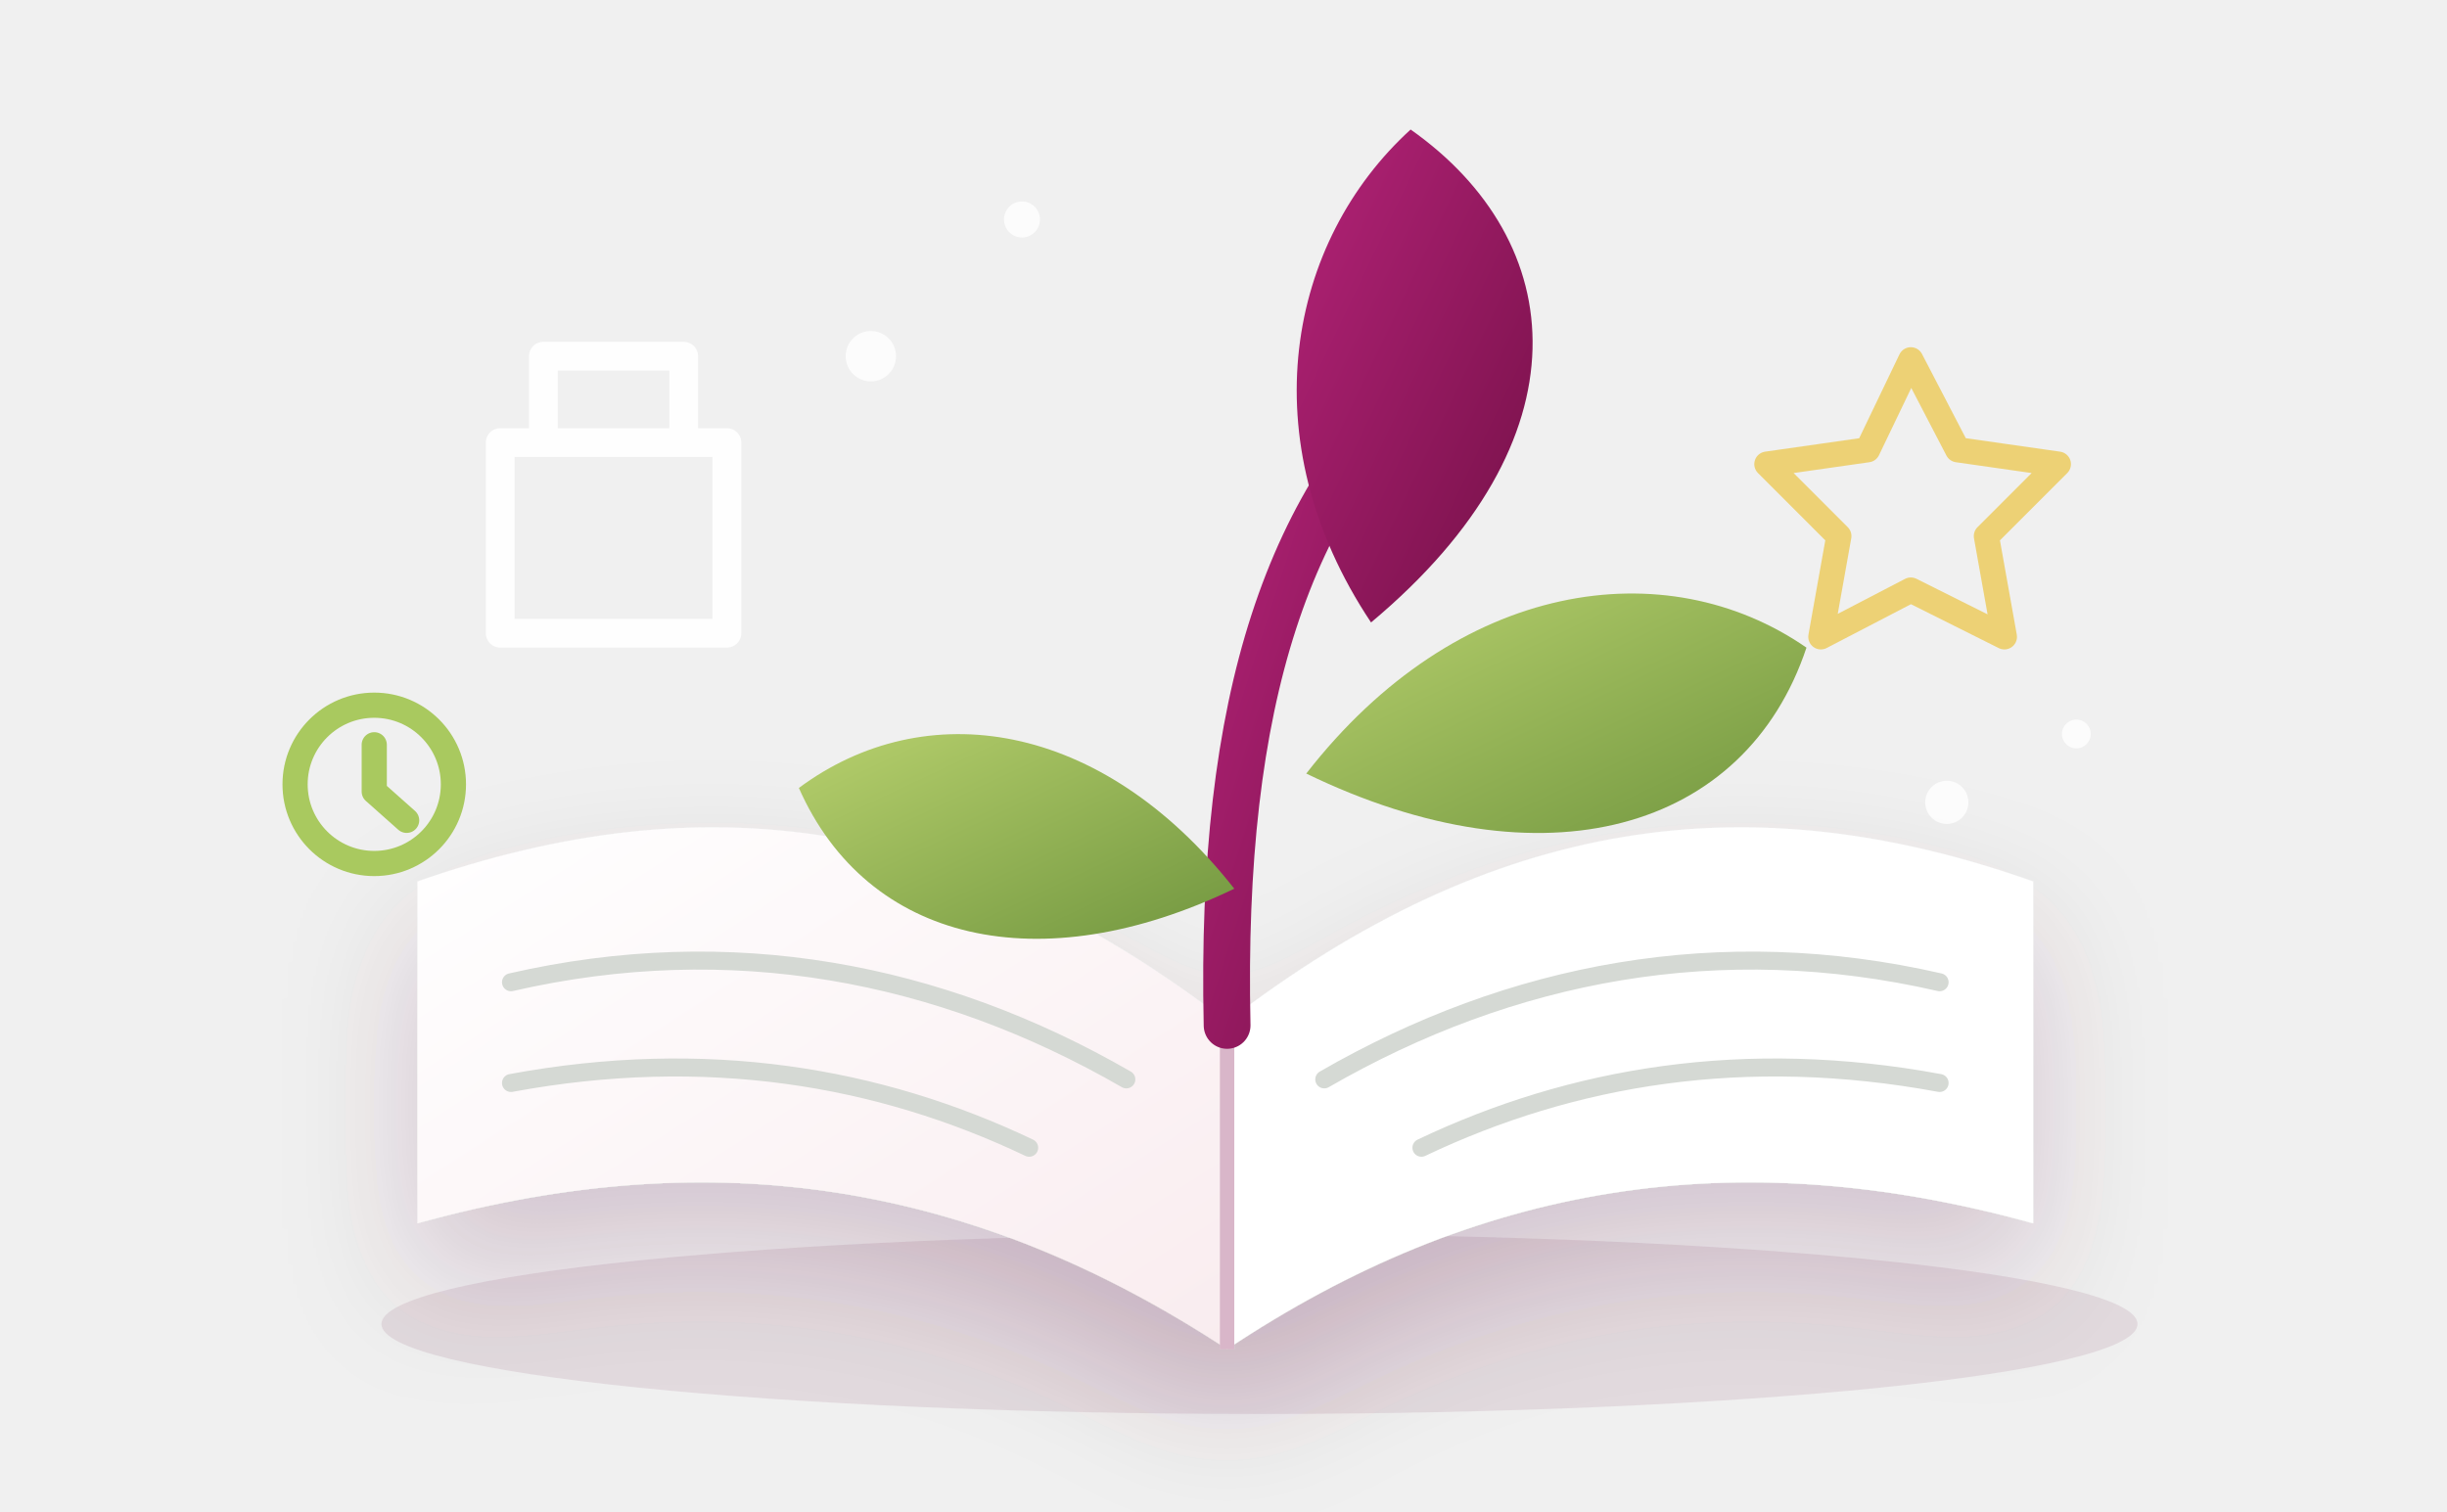
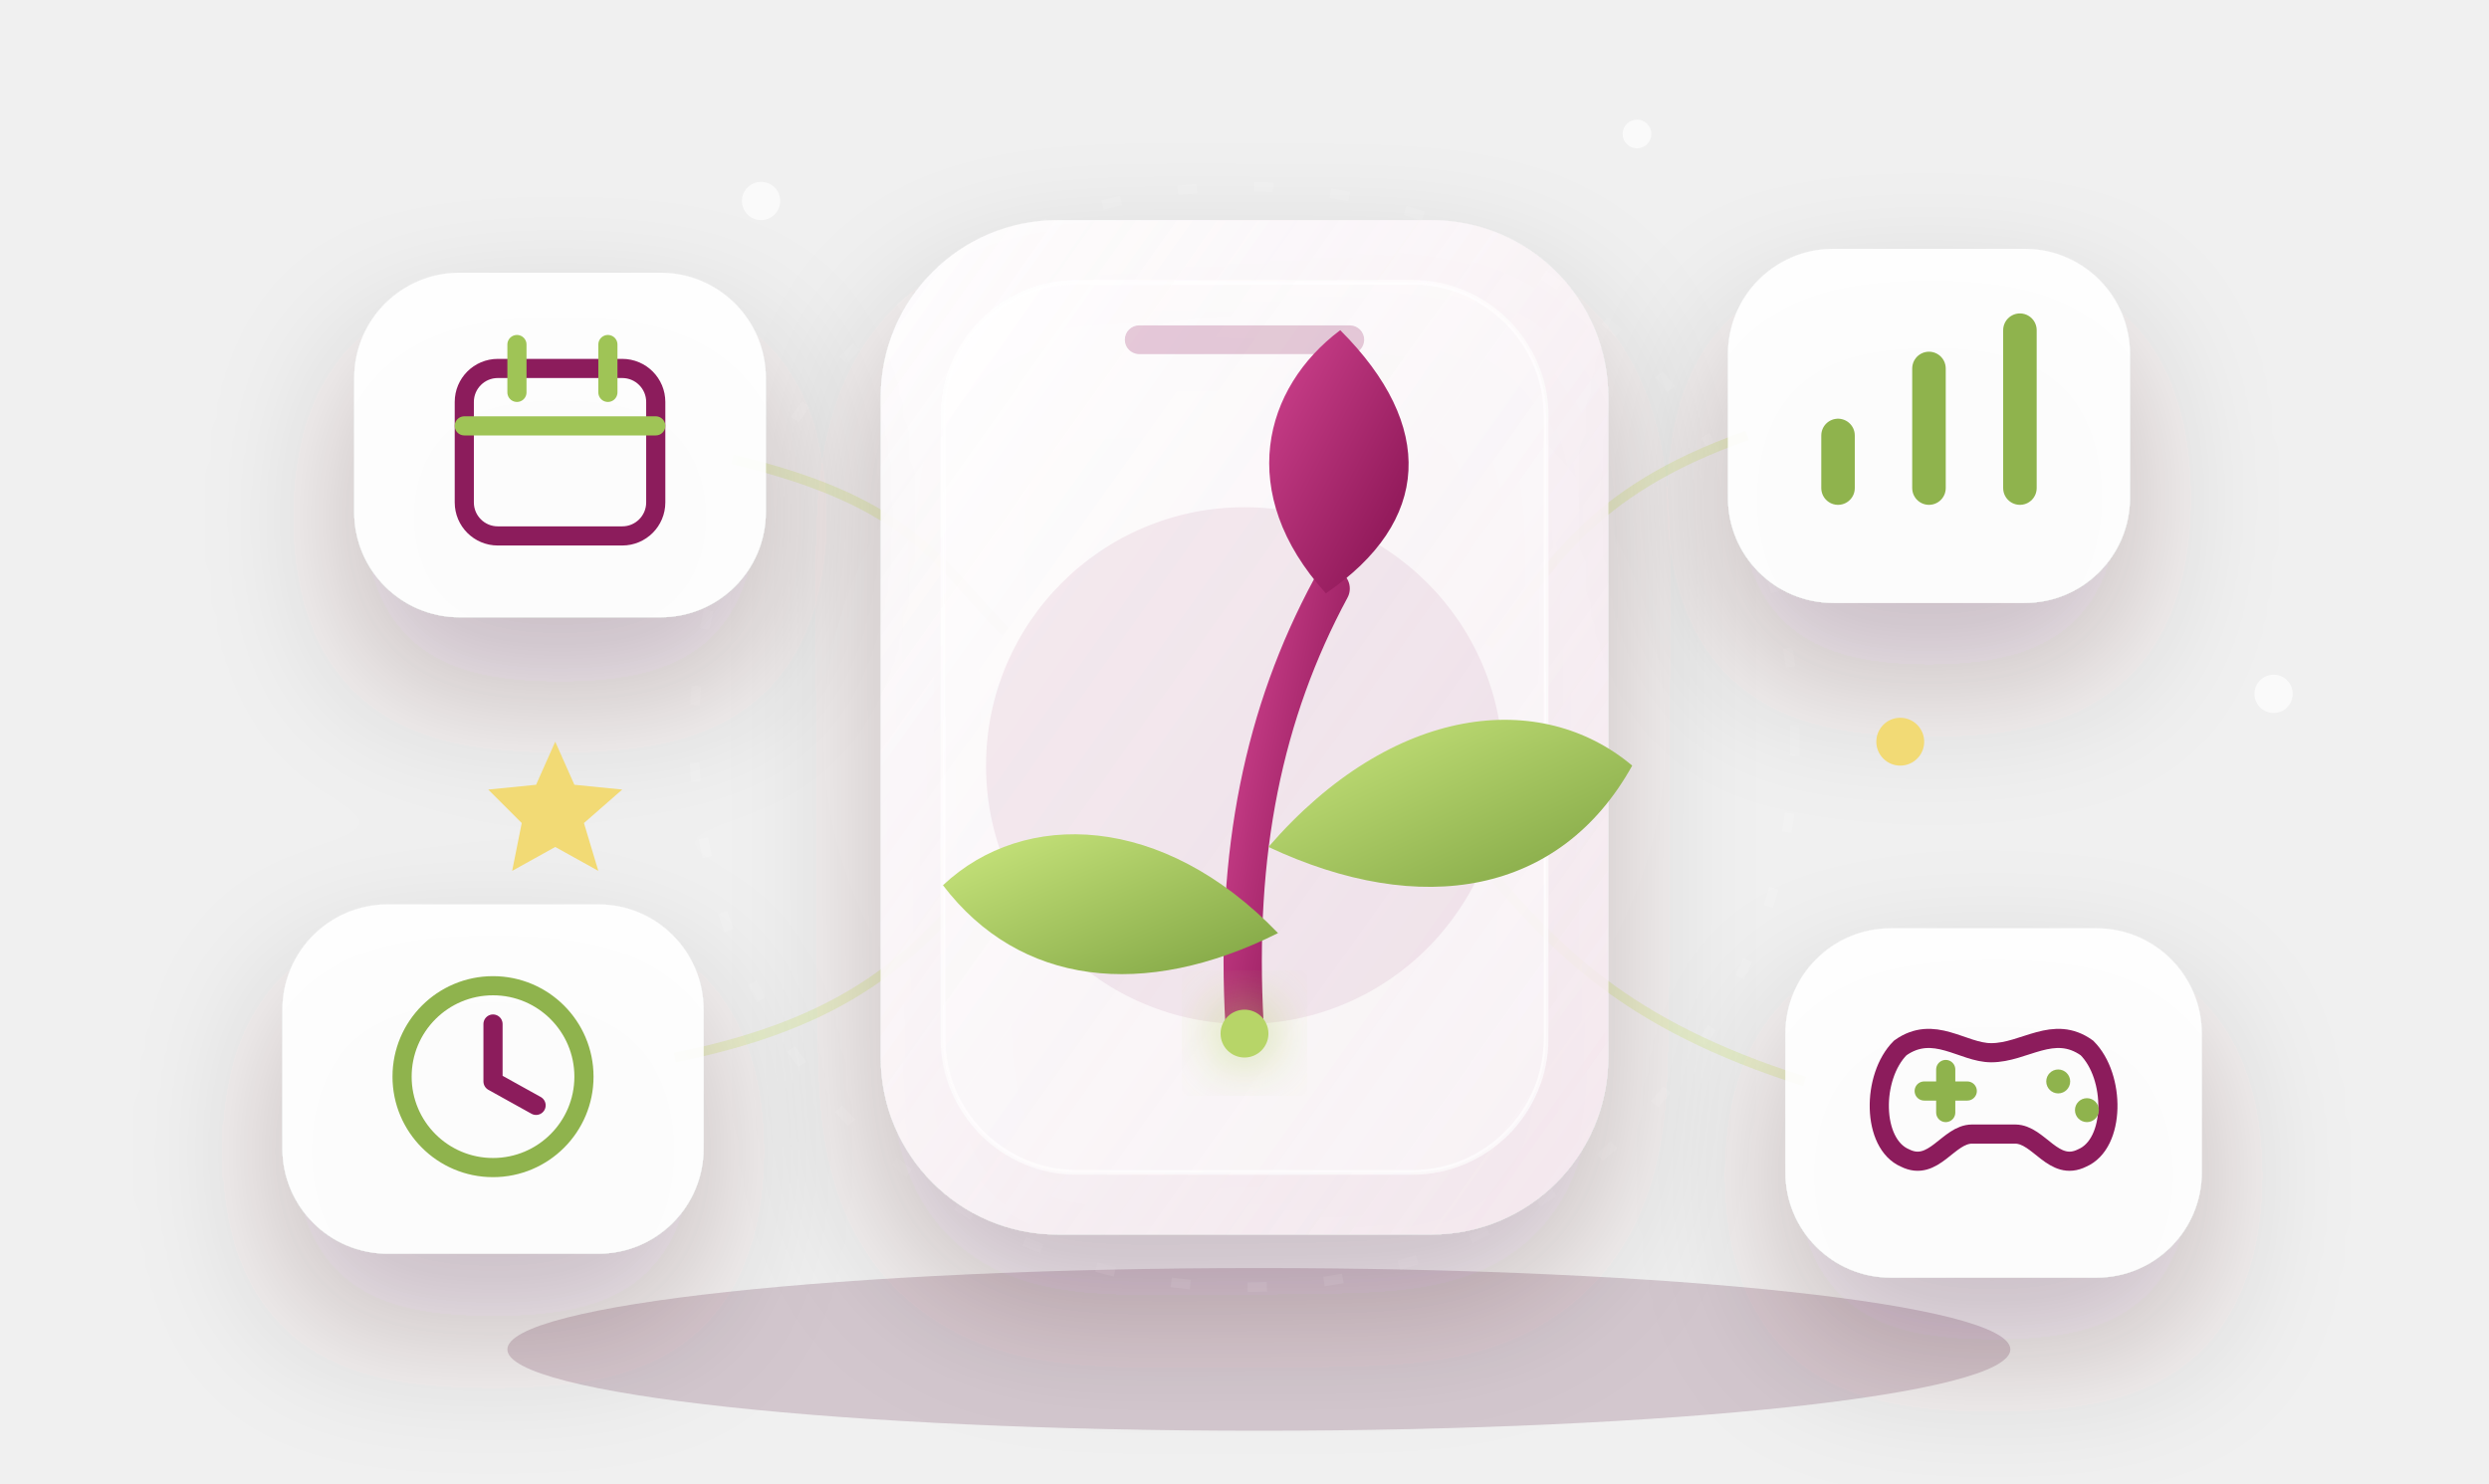
- <svg xmlns="http://www.w3.org/2000/svg" viewBox="0 0 680 420" role="img" aria-labelledby="title desc">
+ <svg xmlns="http://www.w3.org/2000/svg" viewBox="0 0 520 310" role="img" aria-labelledby="title desc">
  <defs>
-     <linearGradient id="paper" x1="0" y1="0" x2="1" y2="1">
-       <stop stop-color="#fff" />
-       <stop offset="1" stop-color="#f9ecef" />
+     <linearGradient id="glass" x1="0" y1="0" x2="1" y2="1">
+       <stop stop-color="#ffffff" stop-opacity=".96" />
+       <stop offset="1" stop-color="#f7e8f0" stop-opacity=".82" />
+     </linearGradient>
+     <linearGradient id="leaf" x1="0" y1="0" x2="1" y2="1">
+       <stop stop-color="#cbe77e" />
+       <stop offset="1" stop-color="#7ea342" />
    </linearGradient>
    <linearGradient id="plum" x1="0" y1="0" x2="1" y2="1">
-       <stop stop-color="#b42378" />
-       <stop offset="1" stop-color="#741047" />
+       <stop stop-color="#d0438f" />
+       <stop offset="1" stop-color="#84114f" />
    </linearGradient>
-     <linearGradient id="green" x1="0" y1="0" x2="1" y2="1">
-       <stop stop-color="#b7d06d" />
-       <stop offset="1" stop-color="#71963f" />
-     </linearGradient>
-     <filter id="shadow" x="-30%" y="-30%" width="160%" height="170%">
-       <feDropShadow dx="0" dy="18" stdDeviation="18" flood-color="#58103a" flood-opacity=".18" />
+     <filter id="shadow" x="-40%" y="-40%" width="180%" height="190%">
+       <feDropShadow dx="0" dy="15" stdDeviation="15" flood-color="#430b2d" flood-opacity=".24" />
+     </filter>
+     <filter id="glow" x="-80%" y="-80%" width="260%" height="260%">
+       <feGaussianBlur stdDeviation="6" result="b" />
+       <feMerge>
+         <feMergeNode in="b" />
+         <feMergeNode in="SourceGraphic" />
+       </feMerge>
    </filter>
  </defs>
-   <ellipse cx="350" cy="368" rx="244" ry="25" fill="#681342" opacity=".1" />
+   <ellipse cx="263" cy="282" rx="157" ry="17" fill="#4b0b32" opacity=".18" />
+   <circle cx="260" cy="154" r="115" fill="none" stroke="#ffffff" stroke-opacity=".13" stroke-width="2" stroke-dasharray="4 12" />
+   <circle cx="260" cy="154" r="88" fill="#ffffff" opacity=".045" />
+   <g fill="none" stroke="#d5e88f" stroke-opacity=".38" stroke-width="2">
+     <path d="M153 96C191 105 196 118 210 132" />
+     <path d="M365 91C331 103 324 119 311 135" />
+     <path d="M377 226C339 214 325 198 311 182" />
+     <path d="M141 221C181 213 193 197 207 181" />
+   </g>
  <g filter="url(#shadow)">
-     <path d="M116 245c80-28 151-18 225 39v91c-70-46-142-58-225-35z" fill="url(#paper)" />
-     <path d="M565 245c-79-28-150-18-224 39v91c69-46 141-58 224-35z" fill="#fff" />
-     <path d="M341 284v91" stroke="#d9b6c9" stroke-width="4" />
-     <path d="M142 273c61-14 119-3 171 27M142 301c54-10 102-2 144 18" fill="none" stroke="#d5d9d4" stroke-width="5" stroke-linecap="round" />
-     <path d="M539 273c-61-14-119-3-171 27M539 301c-54-10-102-2-144 18" fill="none" stroke="#d5d9d4" stroke-width="5" stroke-linecap="round" />
+     <rect x="184" y="46" width="152" height="212" rx="37" fill="url(#glass)" />
+     <rect x="197" y="59" width="126" height="186" rx="28" fill="#ffffff" fill-opacity=".43" stroke="#ffffff" stroke-opacity=".65" />
+     <rect x="235" y="68" width="50" height="6" rx="3" fill="#8c1a5c" opacity=".23" />
  </g>
-   <path d="M341 285c-2-91 17-147 59-184" fill="none" stroke="url(#plum)" stroke-width="13" stroke-linecap="round" />
-   <path d="M363 215c42-54 100-62 139-35-17 51-73 67-139 35z" fill="url(#green)" />
-   <path d="M381 173c-34-51-23-106 11-137 44 31 50 86-11 137z" fill="url(#plum)" />
-   <path d="M343 247c-37-47-86-54-121-28 19 43 67 54 121 28z" fill="url(#green)" />
-   <g fill="none" stroke-linecap="round" stroke-linejoin="round">
-     <path d="M139 123h63v53h-63zM151 123V99h39v24" stroke="#fff" stroke-width="8" opacity=".9" />
-     <path d="M531 100l13 25 28 4-20 20 5 28-26-13-25 13 5-28-20-20 28-4z" stroke="#edd175" stroke-width="7" />
-     <circle cx="104" cy="218" r="22" stroke="#a9c95f" stroke-width="7" />
-     <path d="M104 207v13l9 8" stroke="#a9c95f" stroke-width="7" />
+   <g transform="translate(260 160)">
+     <circle r="54" fill="#8c1a5c" opacity=".08" />
+     <path d="M0 54C-2 18 4-11 18-37" fill="none" stroke="url(#plum)" stroke-width="8" stroke-linecap="round" />
+     <path d="M5 17C31-13 62-16 81 0C66 27 37 32 5 17Z" fill="url(#leaf)" />
+     <path d="M7 35C-17 10-46 9-63 25C-47 46-21 49 7 35Z" fill="url(#leaf)" />
+     <path d="M17-36C-2-57 4-79 20-91C40-71 39-51 17-36Z" fill="url(#plum)" />
+     <circle cy="56" r="5" fill="#b7d567" filter="url(#glow)" />
  </g>
-   <g fill="#fff" opacity=".8">
-     <circle cx="242" cy="99" r="7" />
-     <circle cx="284" cy="61" r="5" />
-     <circle cx="541" cy="223" r="6" />
-     <circle cx="577" cy="204" r="4" />
+   <g filter="url(#shadow)">
+     <g transform="translate(74 57)">
+       <rect width="86" height="72" rx="22" fill="#ffffff" fill-opacity=".92" />
+       <rect x="23" y="20" width="40" height="35" rx="7" fill="none" stroke="#8c1a5c" stroke-width="4" />
+       <path d="M23 32H63M34 15V25M53 15V25" fill="none" stroke="#9fc457" stroke-width="4" stroke-linecap="round" />
+     </g>
+     <g transform="translate(361 52)">
+       <rect width="84" height="74" rx="22" fill="#ffffff" fill-opacity=".9" />
+       <path d="M23 50V39M42 50V25M61 50V17" fill="none" stroke="#8fb34d" stroke-width="7" stroke-linecap="round" />
+     </g>
+     <g transform="translate(373 194)">
+       <rect width="87" height="73" rx="22" fill="#ffffff" fill-opacity=".9" />
+       <path d="M25 48C18 45 18 31 24 25C31 20 37 26 43 26C50 26 56 20 63 25C69 31 69 45 62 48C56 51 53 43 48 43H39C34 43 31 51 25 48Z" fill="none" stroke="#8c1a5c" stroke-width="4" />
+       <path d="M29 34H38M33.5 29.5V38.5" stroke="#8fb34d" stroke-width="4" stroke-linecap="round" />
+       <circle cx="57" cy="32" r="2.5" fill="#8fb34d" />
+       <circle cx="63" cy="38" r="2.5" fill="#8fb34d" />
+     </g>
+     <g transform="translate(59 189)">
+       <rect width="88" height="73" rx="22" fill="#ffffff" fill-opacity=".9" />
+       <circle cx="44" cy="36" r="19" fill="none" stroke="#8fb34d" stroke-width="4" />
+       <path d="M44 25V37L53 42" fill="none" stroke="#8c1a5c" stroke-width="4" stroke-linecap="round" stroke-linejoin="round" />
+     </g>
+   </g>
+   <g fill="#f2da75">
+     <path d="M116 155l4 9 10 1-8 7 3 10-9-5-9 5 2-10-7-7 10-1z" />
+     <circle cx="397" cy="155" r="5" />
+   </g>
+   <g fill="#ffffff" opacity=".65">
+     <circle cx="159" cy="42" r="4" />
+     <circle cx="342" cy="28" r="3" />
+     <circle cx="475" cy="145" r="4" />
  </g>
</svg>
